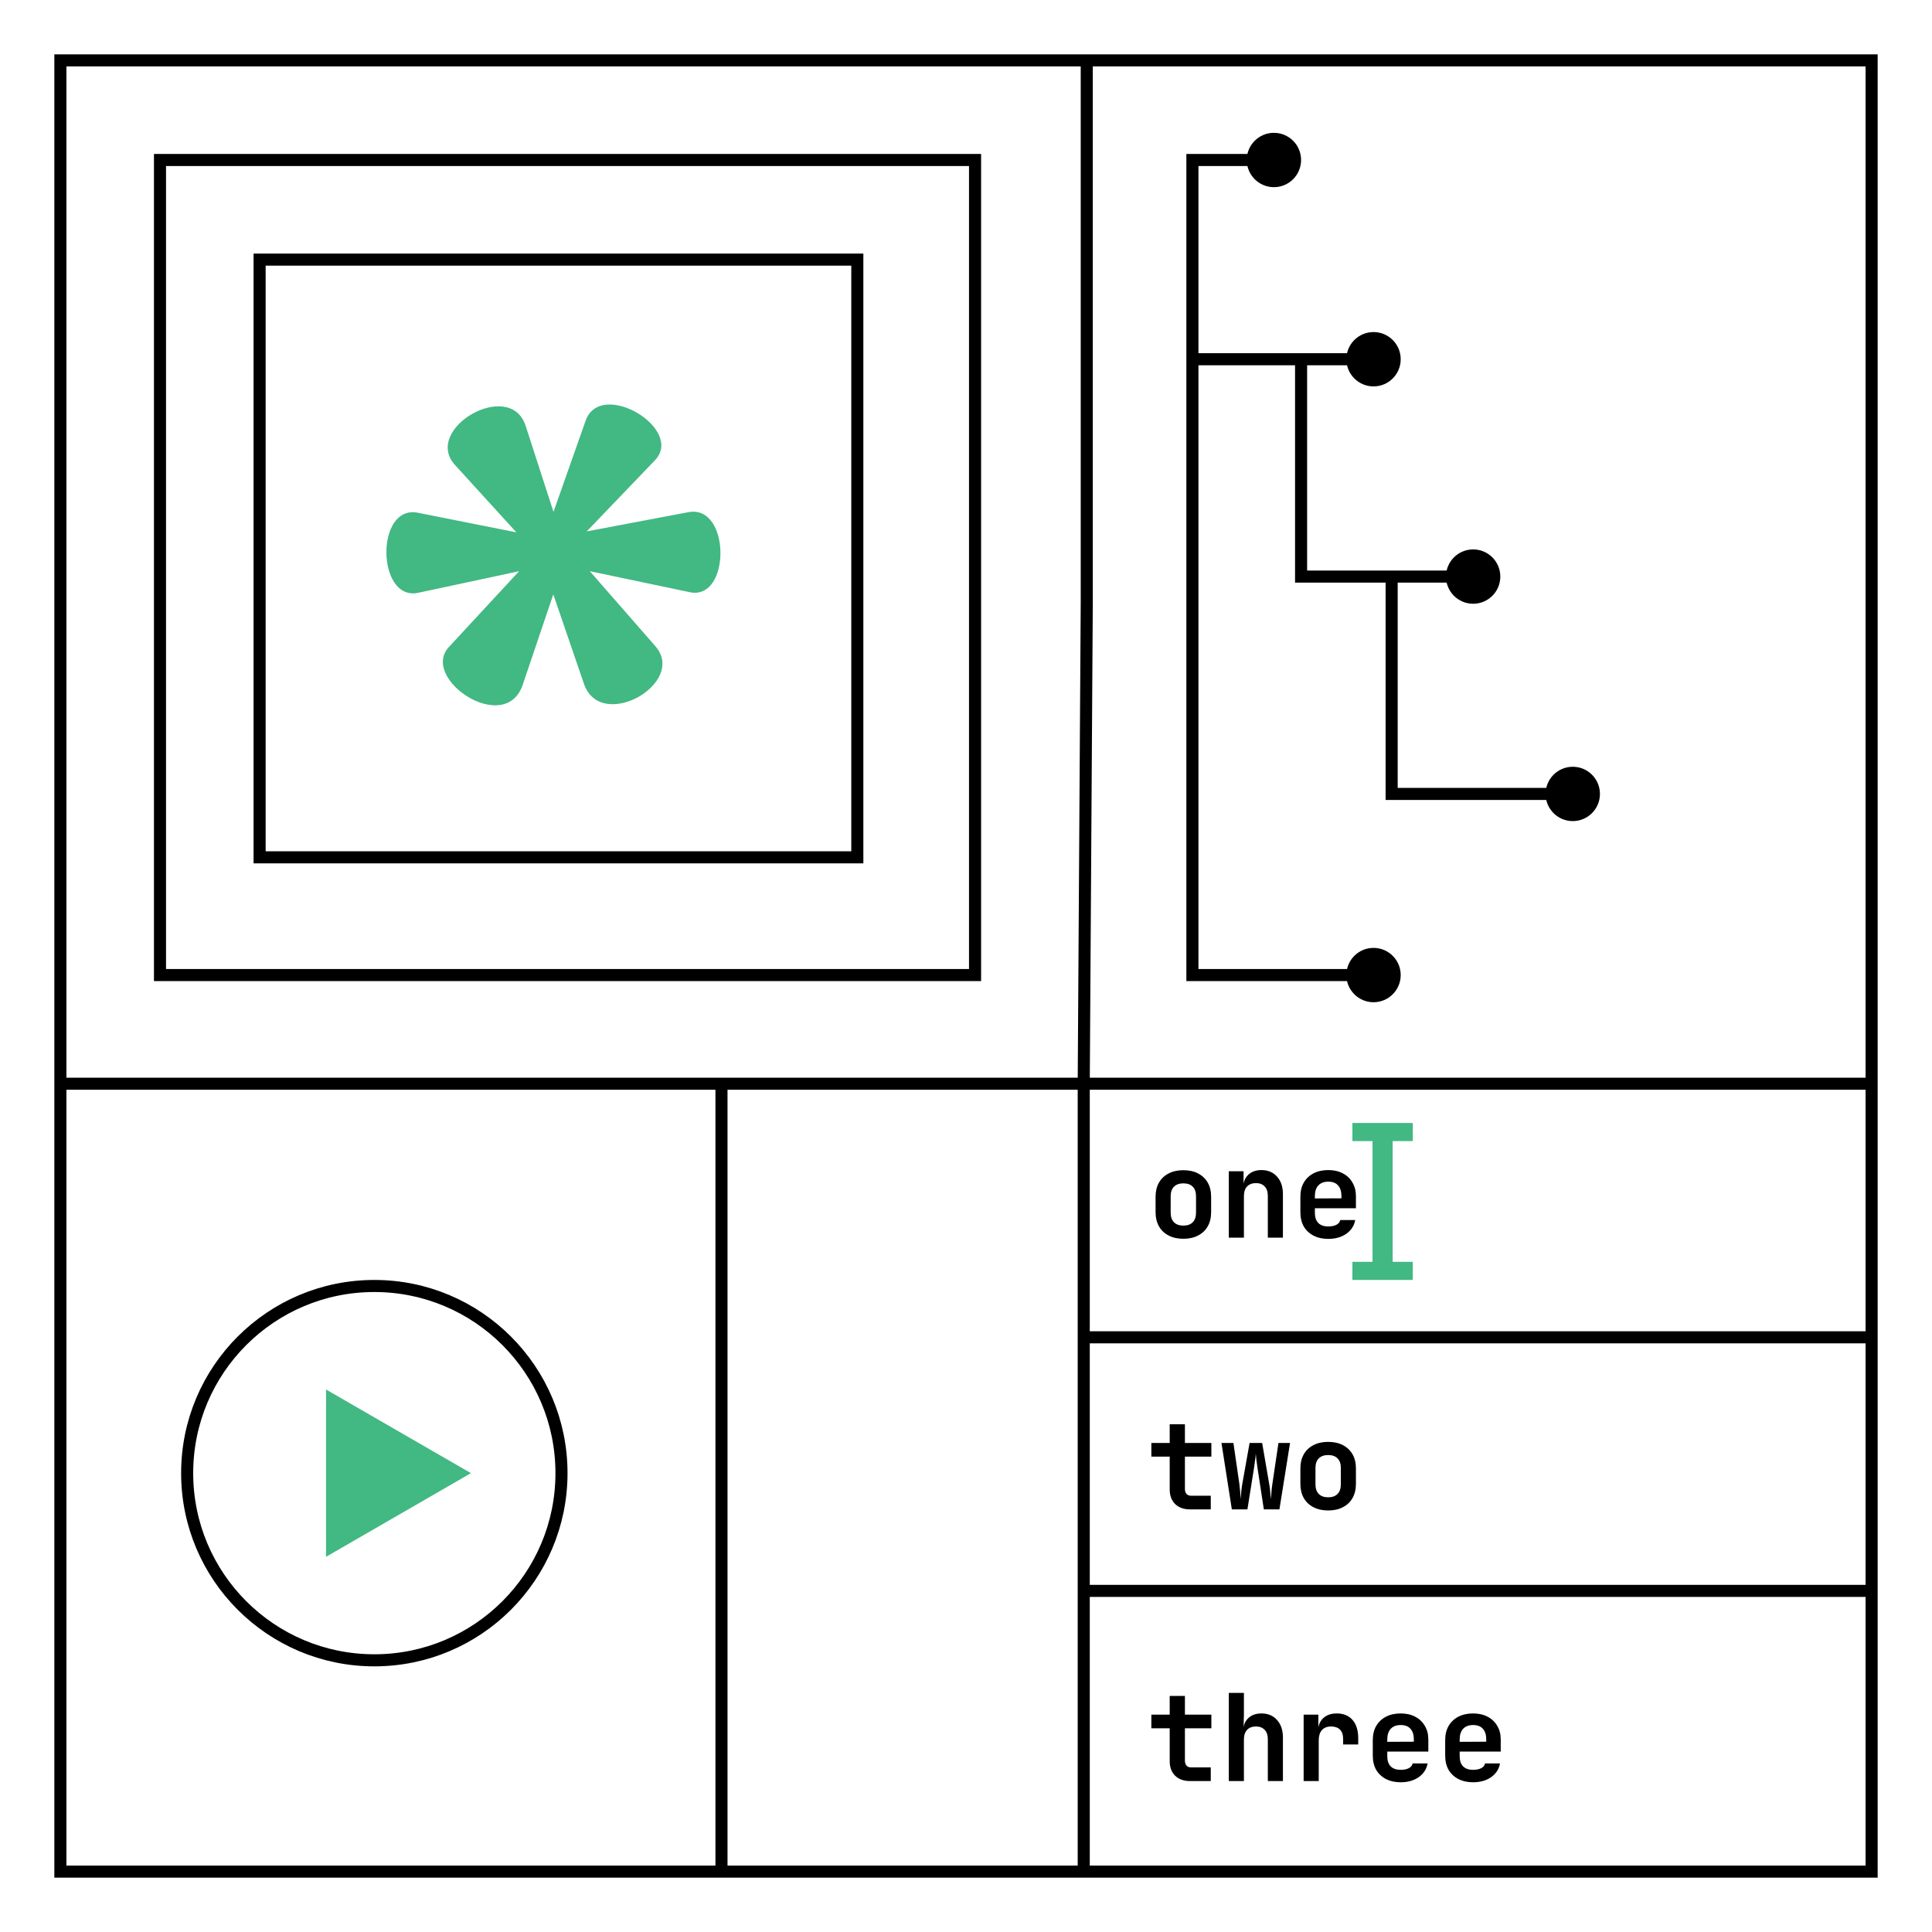
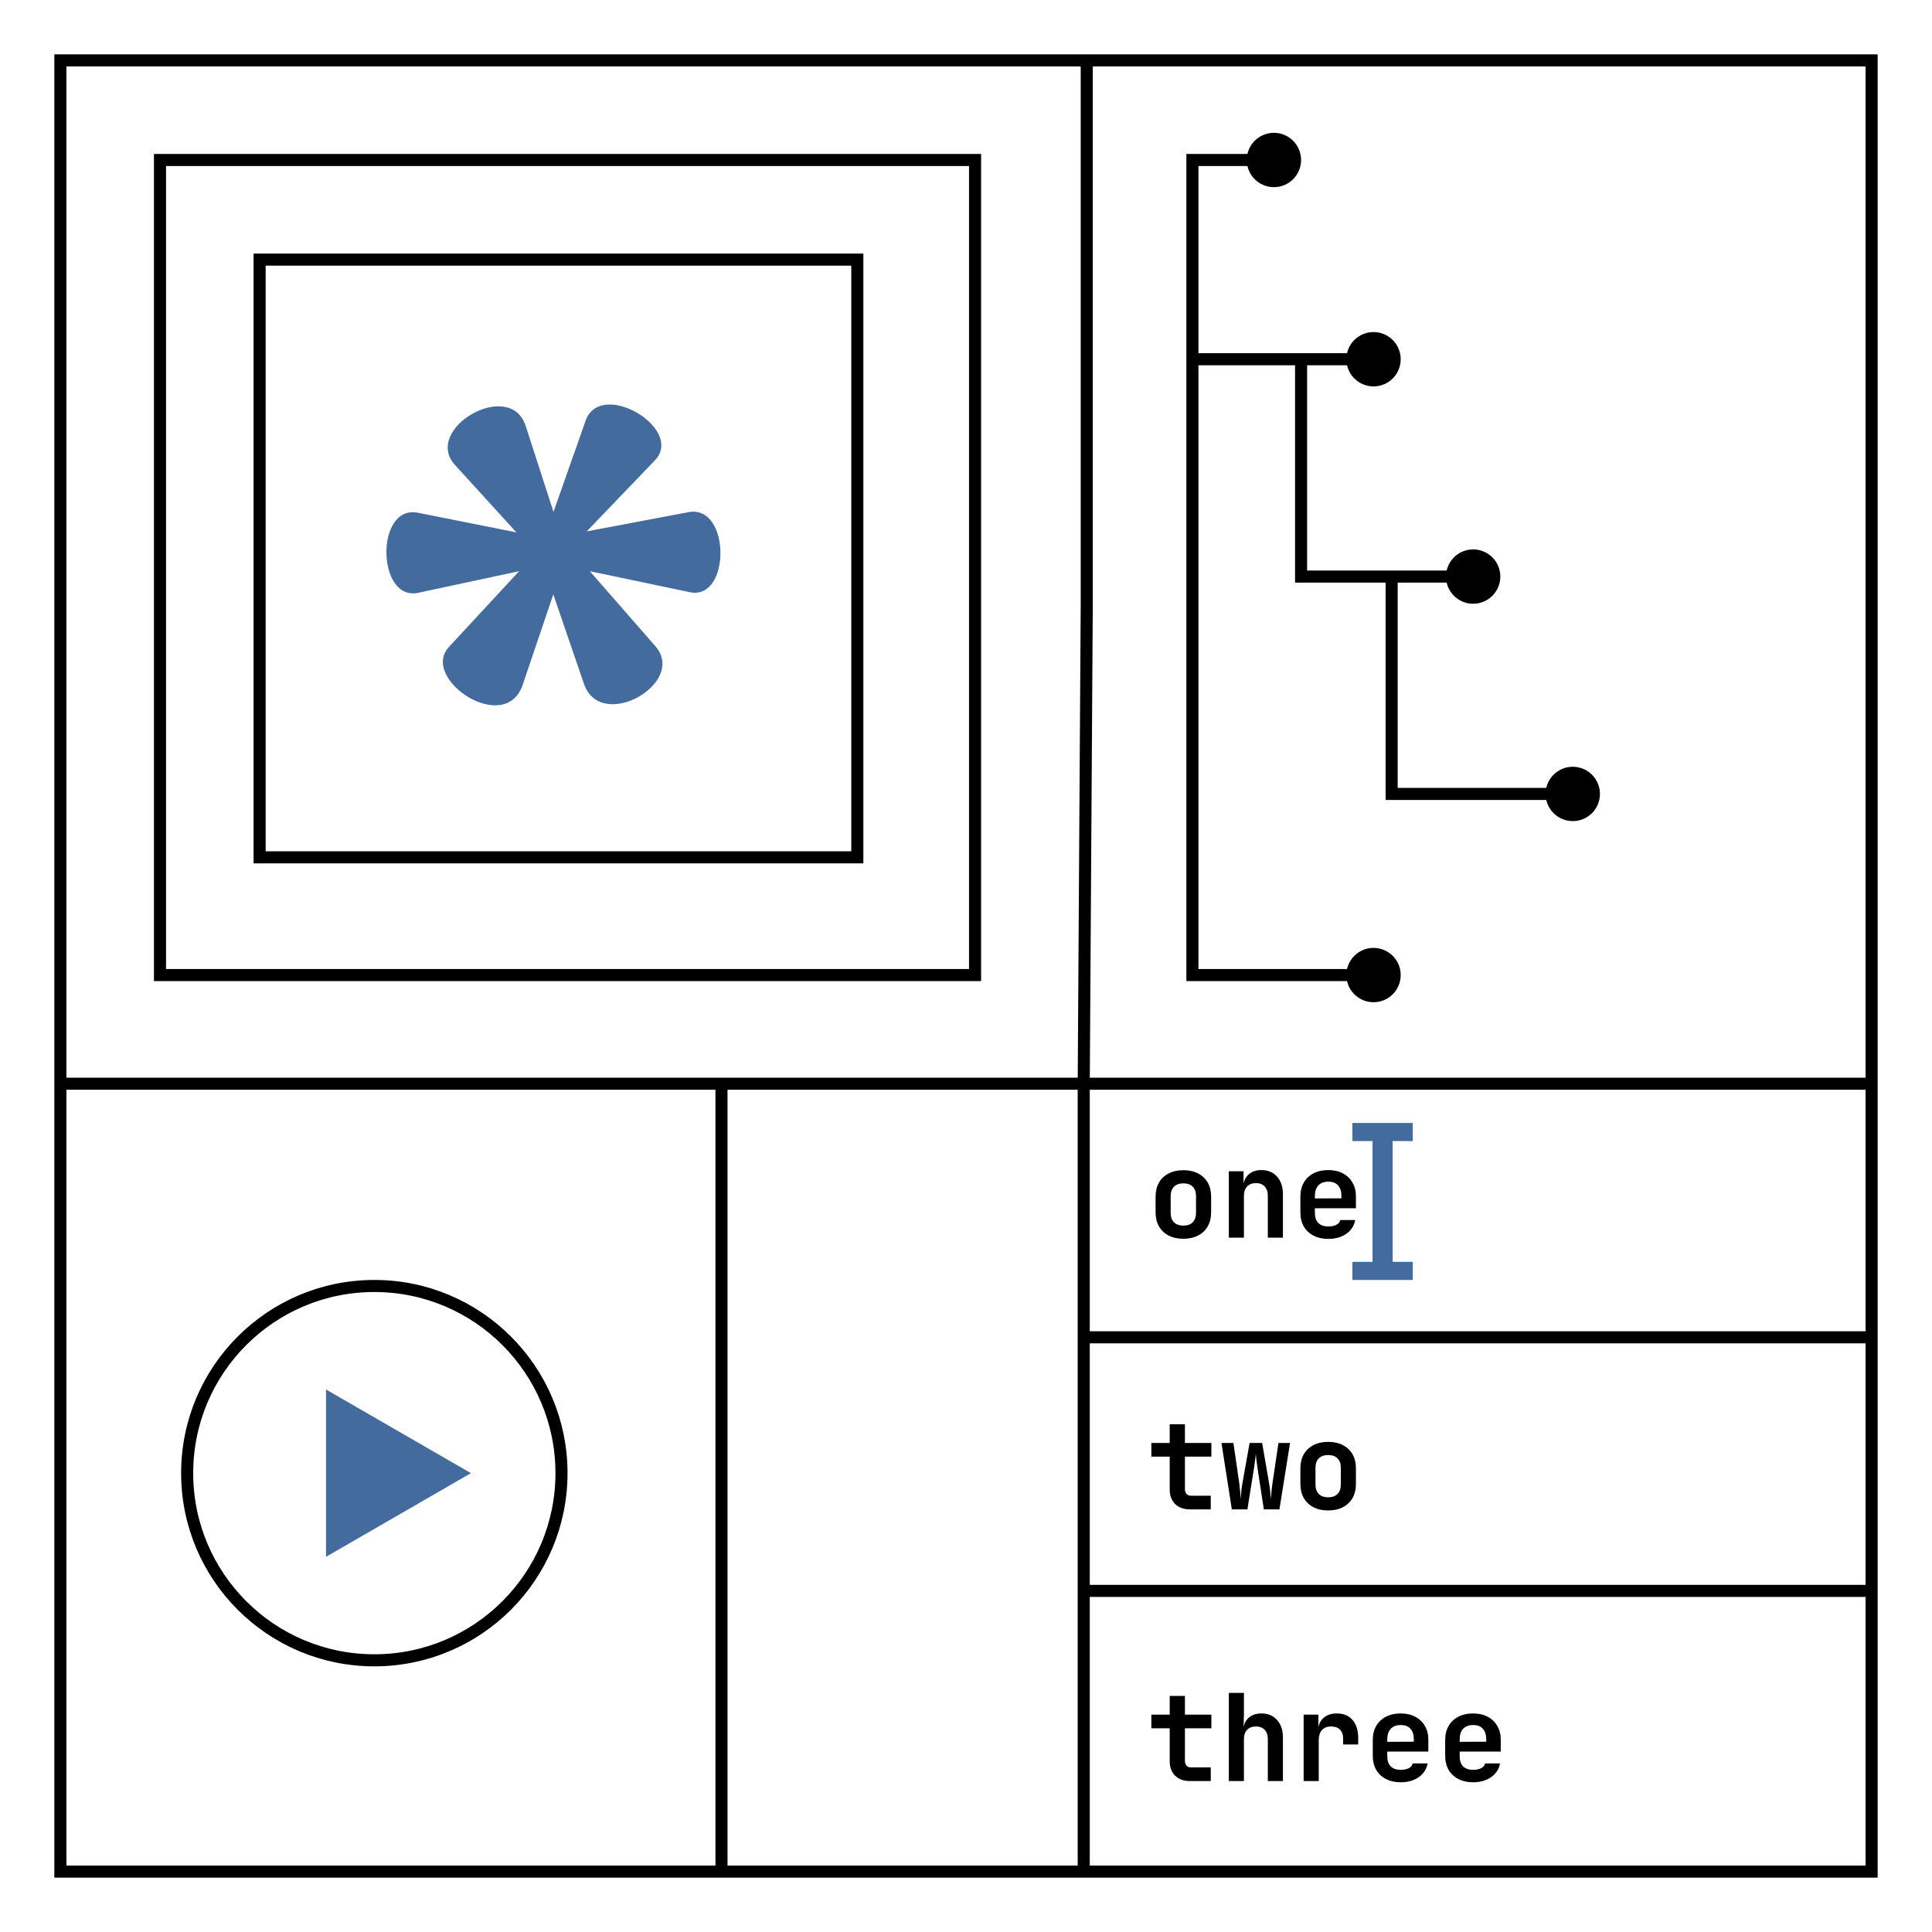
<svg xmlns="http://www.w3.org/2000/svg" width="230" height="230" viewBox="35 35 160 160" fill="none">
  <circle cx="66" cy="157" r="15.5" stroke="black" />
-   <path d="M148.667 139.5L148.667 129.5H147V128H152V129.5H150.333L150.333 139.5H152V141H147V139.5H148.667Z" fill="#42b883">
+   <path d="M148.667 139.5L148.667 129.5H147V128H152V129.5H150.333L150.333 139.5H152V141H147V139.5H148.667Z" fill="#446b9e">
</path>
  <path d="M145.002 137.6C144.536 137.6 144.129 137.51 143.782 137.33C143.436 137.15 143.166 136.897 142.972 136.57C142.786 136.237 142.692 135.847 142.692 135.4V134.1C142.692 133.653 142.786 133.267 142.972 132.94C143.166 132.607 143.436 132.35 143.782 132.17C144.129 131.99 144.536 131.9 145.002 131.9C145.462 131.9 145.862 131.99 146.202 132.17C146.549 132.35 146.816 132.603 147.002 132.93C147.196 133.25 147.292 133.627 147.292 134.06V135.06H143.892V135.44C143.892 135.813 143.989 136.097 144.182 136.29C144.376 136.477 144.649 136.57 145.002 136.57C145.262 136.57 145.482 136.527 145.662 136.44C145.849 136.347 145.959 136.213 145.992 136.04H147.232C147.146 136.513 146.899 136.893 146.492 137.18C146.086 137.46 145.589 137.6 145.002 137.6ZM146.092 134.35V134.05C146.092 133.67 145.999 133.377 145.812 133.17C145.632 132.963 145.362 132.86 145.002 132.86C144.642 132.86 144.366 132.967 144.172 133.18C143.986 133.387 143.892 133.68 143.892 134.06V134.25L146.182 134.24L146.092 134.35Z" fill="black" />
  <path d="M136.766 137.5V132H137.986V133.05H138.326L137.956 133.34C137.963 132.9 138.103 132.55 138.376 132.29C138.649 132.03 139.013 131.9 139.466 131.9C140.006 131.9 140.436 132.08 140.756 132.44C141.083 132.8 141.246 133.283 141.246 133.89V137.5H139.996V134.04C139.996 133.7 139.909 133.44 139.736 133.26C139.563 133.073 139.323 132.98 139.016 132.98C138.703 132.98 138.456 133.073 138.276 133.26C138.103 133.447 138.016 133.713 138.016 134.06V137.5H136.766Z" fill="black" />
  <path d="M133 137.59C132.533 137.59 132.127 137.5 131.78 137.32C131.433 137.14 131.167 136.887 130.98 136.56C130.793 136.227 130.7 135.837 130.7 135.39V134.11C130.7 133.657 130.793 133.267 130.98 132.94C131.167 132.613 131.433 132.36 131.78 132.18C132.127 132 132.533 131.91 133 131.91C133.473 131.91 133.88 132 134.22 132.18C134.567 132.36 134.833 132.613 135.02 132.94C135.207 133.267 135.3 133.657 135.3 134.11V135.39C135.3 135.837 135.207 136.227 135.02 136.56C134.833 136.887 134.567 137.14 134.22 137.32C133.88 137.5 133.473 137.59 133 137.59ZM133 136.5C133.333 136.5 133.59 136.41 133.77 136.23C133.957 136.043 134.05 135.777 134.05 135.43V134.07C134.05 133.717 133.957 133.45 133.77 133.27C133.59 133.09 133.333 133 133 133C132.673 133 132.417 133.09 132.23 133.27C132.043 133.45 131.95 133.717 131.95 134.07V135.43C131.95 135.777 132.043 136.043 132.23 136.23C132.417 136.41 132.673 136.5 133 136.5Z" fill="black" />
  <path d="M144.992 160.09C144.525 160.09 144.119 160 143.772 159.82C143.425 159.64 143.159 159.387 142.972 159.06C142.785 158.727 142.692 158.337 142.692 157.89V156.61C142.692 156.157 142.785 155.767 142.972 155.44C143.159 155.113 143.425 154.86 143.772 154.68C144.119 154.5 144.525 154.41 144.992 154.41C145.465 154.41 145.872 154.5 146.212 154.68C146.559 154.86 146.825 155.113 147.012 155.44C147.199 155.767 147.292 156.157 147.292 156.61V157.89C147.292 158.337 147.199 158.727 147.012 159.06C146.825 159.387 146.559 159.64 146.212 159.82C145.872 160 145.465 160.09 144.992 160.09ZM144.992 159C145.325 159 145.582 158.91 145.762 158.73C145.949 158.543 146.042 158.277 146.042 157.93V156.57C146.042 156.217 145.949 155.95 145.762 155.77C145.582 155.59 145.325 155.5 144.992 155.5C144.665 155.5 144.409 155.59 144.222 155.77C144.035 155.95 143.942 156.217 143.942 156.57V157.93C143.942 158.277 144.035 158.543 144.222 158.73C144.409 158.91 144.665 159 144.992 159Z" fill="black" />
  <path d="M137.016 160L136.156 154.5H137.146L137.636 157.87C137.663 158.077 137.686 158.3 137.706 158.54C137.726 158.78 137.743 158.98 137.756 159.14C137.769 158.98 137.783 158.78 137.796 158.54C137.816 158.3 137.846 158.077 137.886 157.87L138.486 154.5H139.526L140.106 157.87C140.146 158.077 140.176 158.303 140.196 158.55C140.223 158.79 140.243 158.99 140.256 159.15C140.269 158.99 140.283 158.79 140.296 158.55C140.316 158.303 140.343 158.077 140.376 157.87L140.876 154.5H141.836L140.956 160H139.666L139.146 156.61C139.119 156.417 139.089 156.2 139.056 155.96C139.029 155.713 139.009 155.517 138.996 155.37C138.996 155.47 138.986 155.593 138.966 155.74C138.946 155.887 138.926 156.037 138.906 156.19C138.886 156.343 138.866 156.483 138.846 156.61L138.306 160H137.016Z" fill="black" />
  <path d="M133.55 160C133.037 160 132.627 159.853 132.32 159.56C132.02 159.26 131.87 158.857 131.87 158.35V155.63H130.35V154.5H131.87V152.95H133.13V154.5H135.32V155.63H133.13V158.32C133.13 158.48 133.173 158.613 133.26 158.72C133.353 158.82 133.48 158.87 133.64 158.87H135.27V160H133.55Z" fill="black" />
  <path d="M156.994 182.6C156.528 182.6 156.121 182.51 155.774 182.33C155.428 182.15 155.158 181.897 154.964 181.57C154.778 181.237 154.684 180.847 154.684 180.4V179.1C154.684 178.653 154.778 178.267 154.964 177.94C155.158 177.607 155.428 177.35 155.774 177.17C156.121 176.99 156.528 176.9 156.994 176.9C157.454 176.9 157.854 176.99 158.194 177.17C158.541 177.35 158.808 177.603 158.994 177.93C159.188 178.25 159.284 178.627 159.284 179.06V180.06H155.884V180.44C155.884 180.813 155.981 181.097 156.174 181.29C156.368 181.477 156.641 181.57 156.994 181.57C157.254 181.57 157.474 181.527 157.654 181.44C157.841 181.347 157.951 181.213 157.984 181.04H159.224C159.138 181.513 158.891 181.893 158.484 182.18C158.078 182.46 157.581 182.6 156.994 182.6ZM158.084 179.35V179.05C158.084 178.67 157.991 178.377 157.804 178.17C157.624 177.963 157.354 177.86 156.994 177.86C156.634 177.86 156.358 177.967 156.164 178.18C155.978 178.387 155.884 178.68 155.884 179.06V179.25L158.174 179.24L158.084 179.35Z" fill="black" />
  <path d="M150.998 182.6C150.532 182.6 150.125 182.51 149.778 182.33C149.432 182.15 149.162 181.897 148.968 181.57C148.782 181.237 148.688 180.847 148.688 180.4V179.1C148.688 178.653 148.782 178.267 148.968 177.94C149.162 177.607 149.432 177.35 149.778 177.17C150.125 176.99 150.532 176.9 150.998 176.9C151.458 176.9 151.858 176.99 152.198 177.17C152.545 177.35 152.812 177.603 152.998 177.93C153.192 178.25 153.288 178.627 153.288 179.06V180.06H149.888V180.44C149.888 180.813 149.985 181.097 150.178 181.29C150.372 181.477 150.645 181.57 150.998 181.57C151.258 181.57 151.478 181.527 151.658 181.44C151.845 181.347 151.955 181.213 151.988 181.04H153.228C153.142 181.513 152.895 181.893 152.488 182.18C152.082 182.46 151.585 182.6 150.998 182.6ZM152.088 179.35V179.05C152.088 178.67 151.995 178.377 151.808 178.17C151.628 177.963 151.358 177.86 150.998 177.86C150.638 177.86 150.362 177.967 150.168 178.18C149.982 178.387 149.888 178.68 149.888 179.06V179.25L152.178 179.24L152.088 179.35Z" fill="black" />
  <path d="M142.962 182.5V177H144.182V178.11H144.522L144.152 178.41C144.152 177.943 144.289 177.577 144.562 177.31C144.842 177.037 145.222 176.9 145.702 176.9C146.262 176.9 146.699 177.08 147.012 177.44C147.325 177.8 147.482 178.303 147.482 178.95V179.47H146.232V179.01C146.232 178.67 146.145 178.413 145.972 178.24C145.799 178.067 145.552 177.98 145.232 177.98C144.905 177.98 144.652 178.08 144.472 178.28C144.299 178.48 144.212 178.763 144.212 179.13V182.5H142.962Z" fill="black" />
  <path d="M136.766 182.5V175.2H138.016V177L137.986 178.05H138.326L137.956 178.34C137.963 177.9 138.103 177.55 138.376 177.29C138.649 177.03 139.013 176.9 139.466 176.9C140.006 176.9 140.436 177.08 140.756 177.44C141.083 177.8 141.246 178.283 141.246 178.89V182.5H139.996V179.04C139.996 178.7 139.909 178.44 139.736 178.26C139.563 178.073 139.323 177.98 139.016 177.98C138.703 177.98 138.456 178.073 138.276 178.26C138.103 178.447 138.016 178.713 138.016 179.06V182.5H136.766Z" fill="black" />
  <path d="M133.55 182.5C133.037 182.5 132.627 182.353 132.32 182.06C132.02 181.76 131.87 181.357 131.87 180.85V178.13H130.35V177H131.87V175.45H133.13V177H135.32V178.13H133.13V180.82C133.13 180.98 133.173 181.113 133.26 181.22C133.353 181.32 133.48 181.37 133.64 181.37H135.27V182.5H133.55Z" fill="black" />
  <path d="M142.75 64.75L142.75 82.75H158.5M150.25 82.75V100.75H166.75M142 48.25H133.75V115.75H150.25M133.75 64.75H150.25" stroke="black" />
  <circle cx="140.5" cy="48.25" r="2.25" fill="black" />
  <circle cx="148.75" cy="64.75" r="2.25" fill="black" />
  <circle cx="148.75" cy="115.75" r="2.25" fill="black" />
  <circle cx="157" cy="82.75" r="2.25" fill="black" />
  <circle cx="165.25" cy="100.75" r="2.25" fill="black" />
  <path d="M124.75 124.75L125 85V40M124.75 124.75H94.75M124.75 124.75V190M124.75 124.75H190M40 124.75H94.75M94.75 124.75V190M94.75 190C72.218 190 51.618 190 40 190C40 140 40 90 40 40C40 40 155.562 40 190 40V124.75M94.75 190C104.639 190 114.852 190 124.75 190M124.75 190C159.15 190 190 190 190 190V124.75" stroke="black" />
  <path d="M190 145.75H124.75" stroke="black" />
  <path d="M190 166.75H124.75" stroke="black" />
  <path d="M115.75 83.985V115.75H91.927H48.25V48.25H115.75V83.985Z" stroke="black" />
  <path d="M106 82.706V106H88.529H56.5V56.5H106V82.706Z" stroke="black" />
-   <path d="M83.59 79.008L92.054 77.408C95.51 76.816 95.526 84.72 92.15 84.048L83.846 82.304L89.286 88.528C91.91 91.568 84.774 95.664 83.366 91.648L80.822 84.224L78.278 91.744C76.806 95.936 69.782 91.216 72.166 88.592L77.99 82.304L69.622 84.096C66.198 84.8 66.07 76.816 69.574 77.456L77.766 79.088L72.662 73.488C70.006 70.512 77.19 66.336 78.518 70.224L80.838 77.392L83.51 69.808C84.79 66.368 91.686 70.512 89.254 73.104L83.59 79.008Z" fill="#42b883" />
-   <path d="M74 157L62 163.928L62 150.072L74 157Z" fill="#42b883" />
+   <path d="M83.59 79.008L92.054 77.408C95.51 76.816 95.526 84.72 92.15 84.048L83.846 82.304L89.286 88.528C91.91 91.568 84.774 95.664 83.366 91.648L80.822 84.224L78.278 91.744C76.806 95.936 69.782 91.216 72.166 88.592L77.99 82.304L69.622 84.096C66.198 84.8 66.07 76.816 69.574 77.456L77.766 79.088L72.662 73.488C70.006 70.512 77.19 66.336 78.518 70.224L80.838 77.392L83.51 69.808C84.79 66.368 91.686 70.512 89.254 73.104L83.59 79.008Z" fill="#446b9e" />
+   <path d="M74 157L62 163.928L62 150.072L74 157Z" fill="#446b9e" />
</svg>
